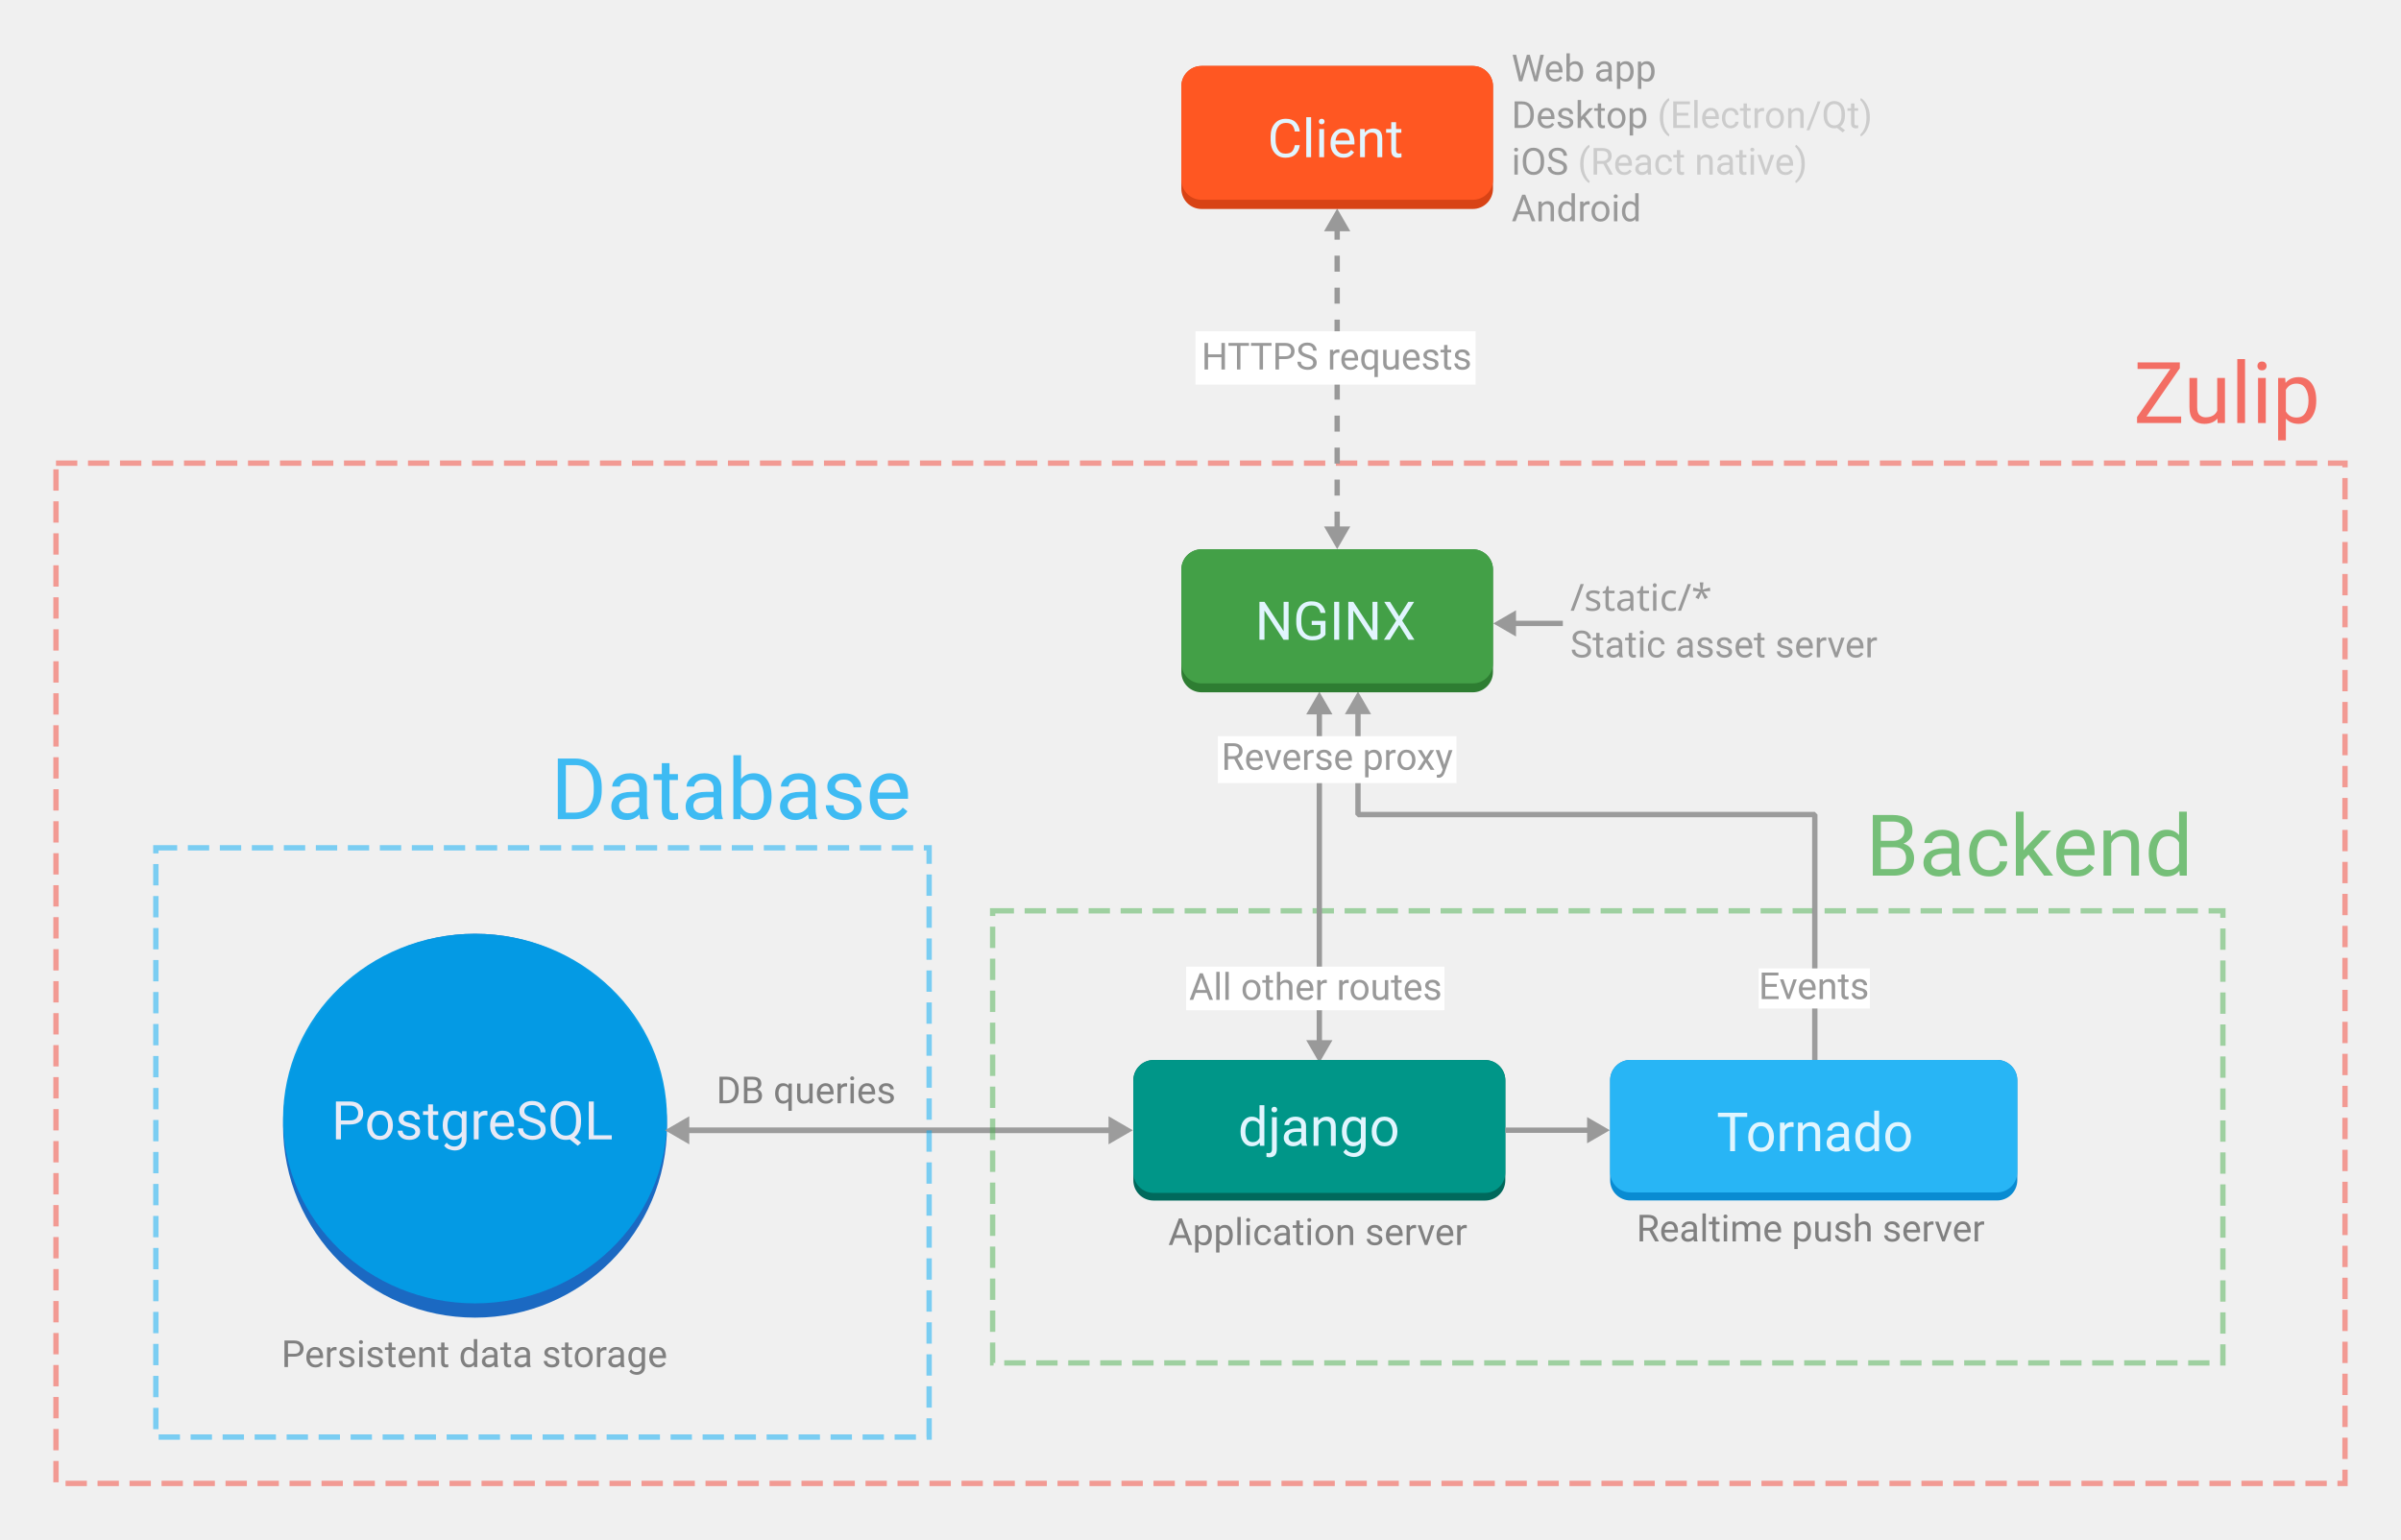
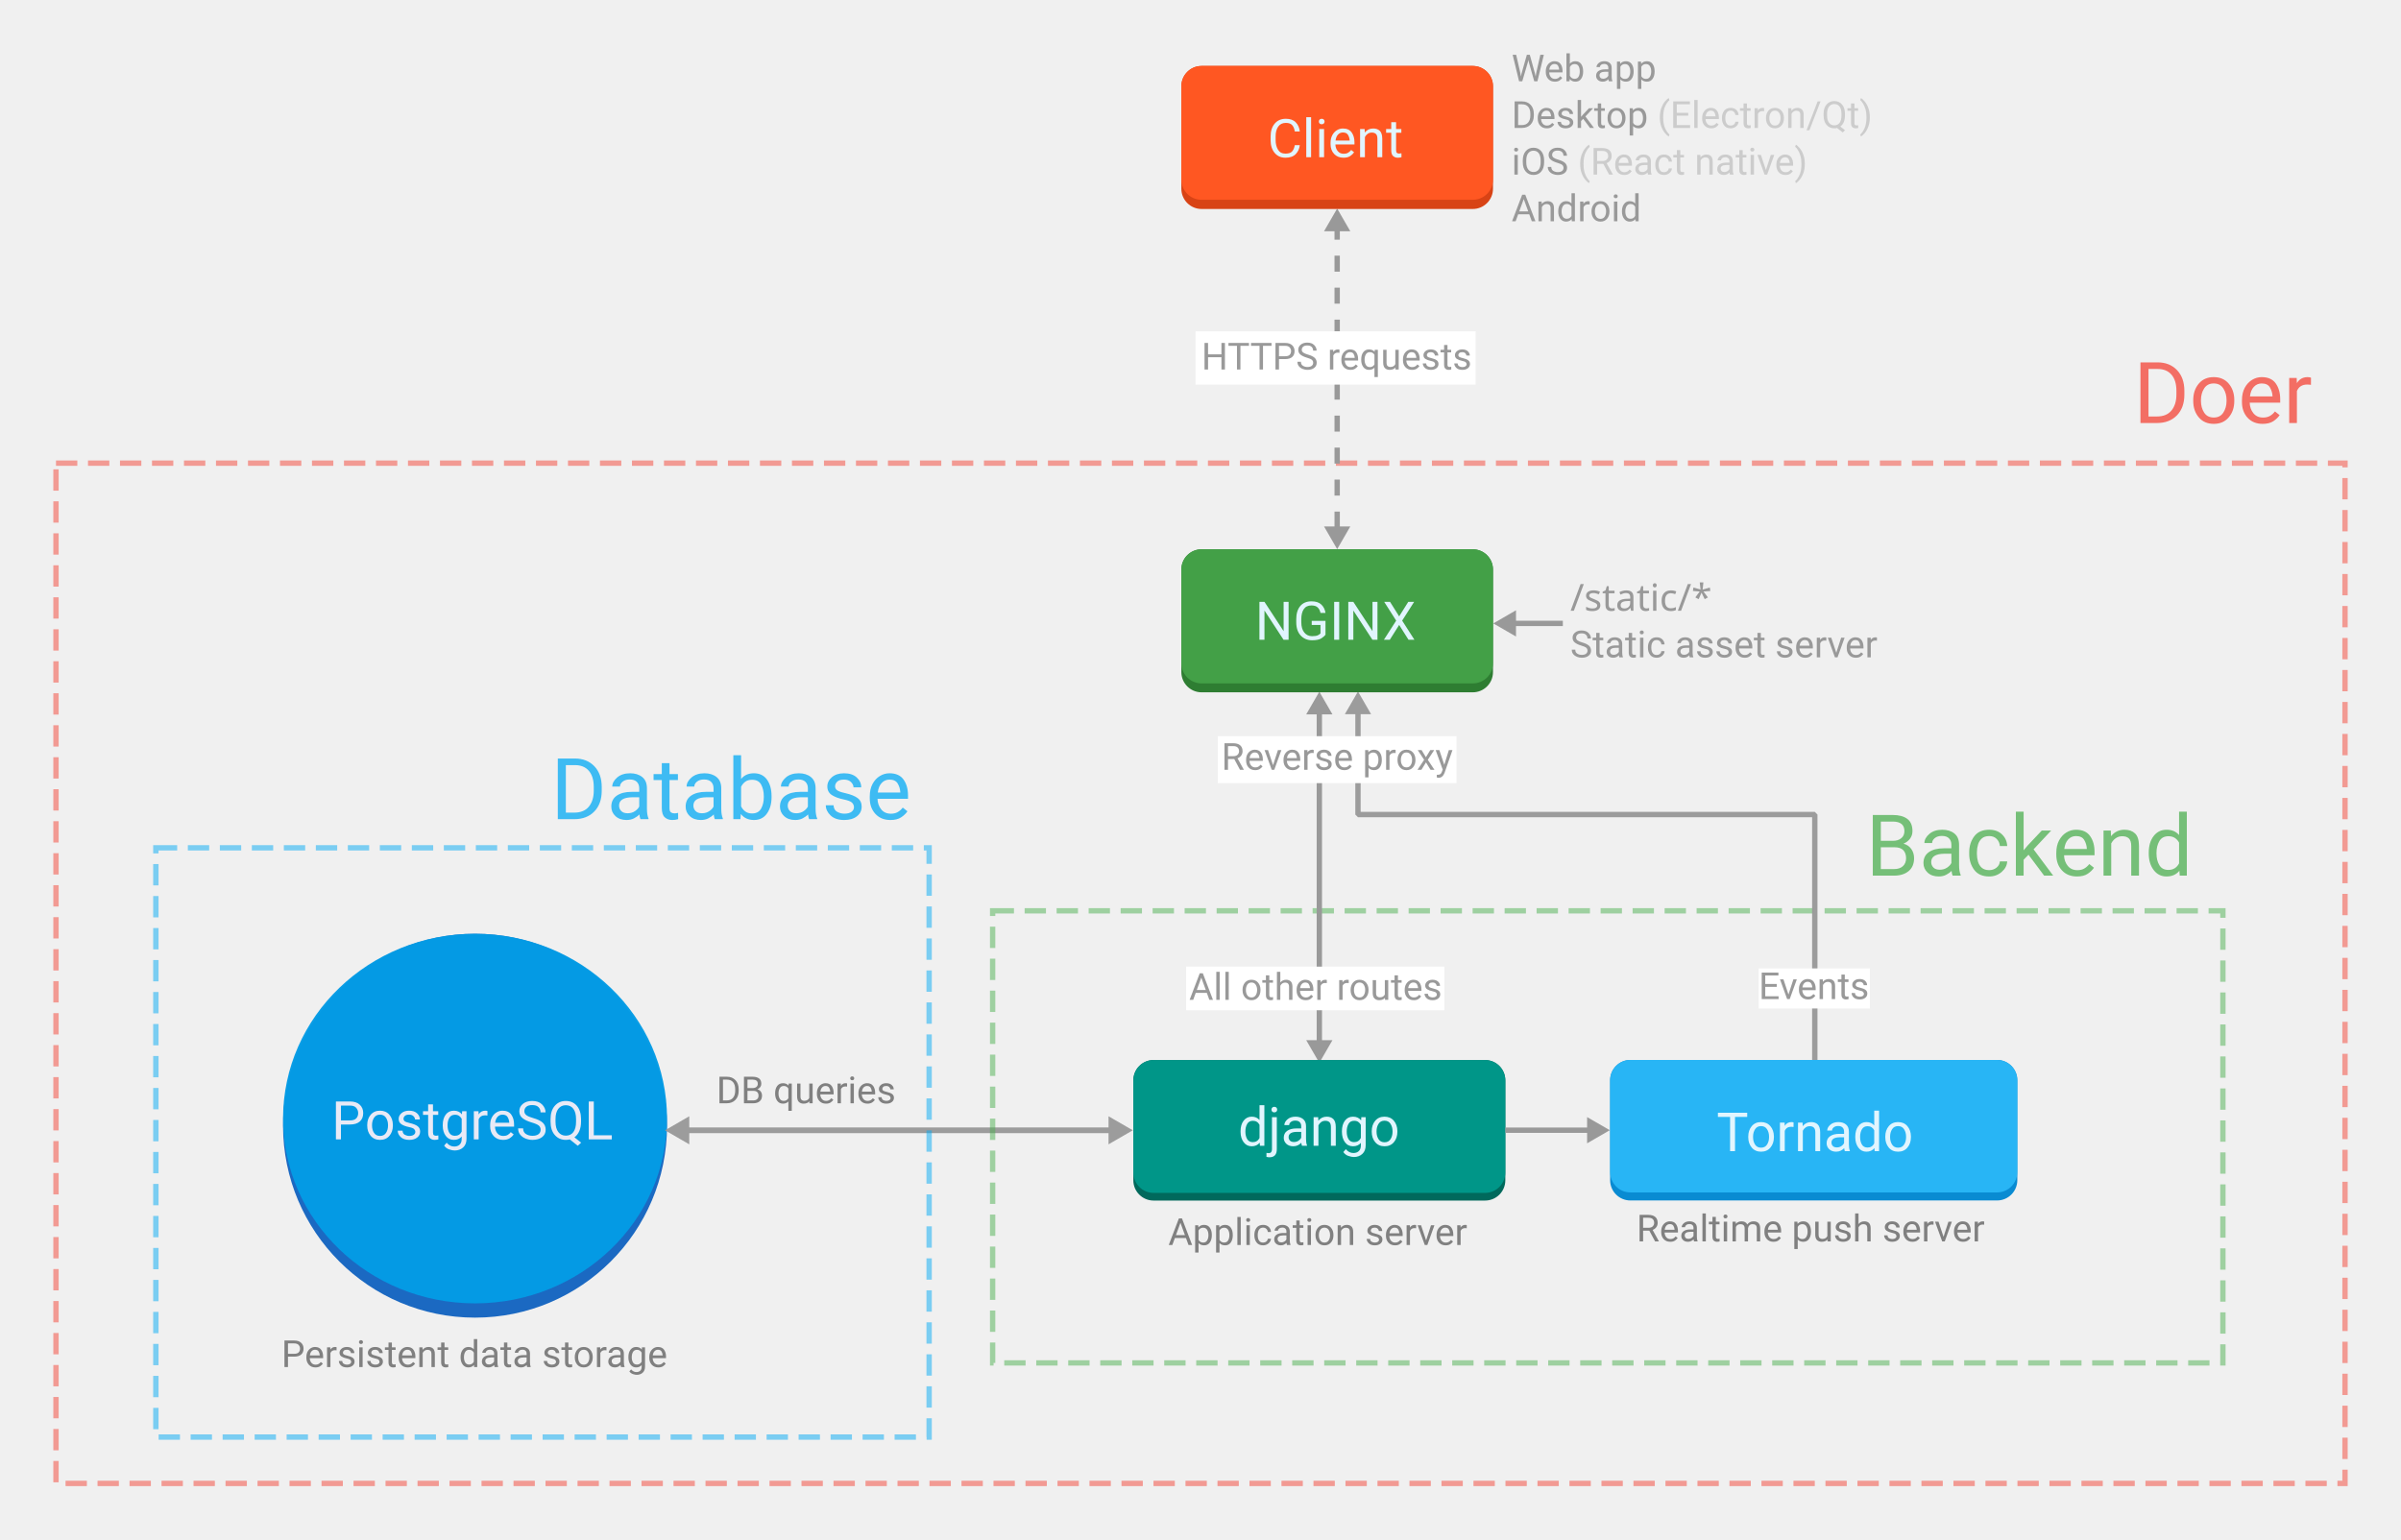
<svg xmlns="http://www.w3.org/2000/svg" width="2251.051" height="1443.706" id="svg4152" version="1.1" viewBox="0 0 2251.051 1443.706">
  <defs id="defs4154">
    <marker style="overflow:visible" id="marker6082" refX="0" refY="0" orient="auto">
      <path transform="scale(-0.4,-0.4)" style="fill:#000000;fill-opacity:1;fill-rule:evenodd;stroke:#000000;stroke-width:1pt;stroke-opacity:1" d="m 5.77,0 -8.65,5 0,-10 8.65,5 z" id="path6084" />
    </marker>
    <marker orient="auto" refY="0" refX="0" id="marker4933" style="overflow:visible">
      <path id="path4935" d="m 5.77,0 -8.65,5 0,-10 8.65,5 z" style="fill:#999999;fill-opacity:1;fill-rule:evenodd;stroke:#999999;stroke-width:1pt;stroke-opacity:1" transform="scale(0.4,0.4)" />
    </marker>
    <marker orient="auto" refY="0" refX="0" id="marker4815" style="overflow:visible">
      <path id="path4817" d="m 5.77,0 -8.65,5 0,-10 8.65,5 z" style="fill:#999999;fill-opacity:1;fill-rule:evenodd;stroke:#999999;stroke-width:1pt;stroke-opacity:1" transform="scale(-0.4,-0.4)" />
    </marker>
    <marker style="overflow:visible" id="marker17328" refX="0" refY="0" orient="auto">
      <path transform="scale(0.4,0.4)" style="fill:#999999;fill-opacity:1;fill-rule:evenodd;stroke:#999999;stroke-width:1pt;stroke-opacity:1" d="m 5.77,0 -8.65,5 0,-10 8.65,5 z" id="path17330" />
    </marker>
    <marker style="overflow:visible" id="marker17216" refX="0" refY="0" orient="auto">
      <path transform="scale(-0.4,-0.4)" style="fill:#999999;fill-opacity:1;fill-rule:evenodd;stroke:#999999;stroke-width:1pt;stroke-opacity:1" d="m 5.77,0 -8.65,5 0,-10 8.65,5 z" id="path17218" />
    </marker>
    <marker orient="auto" refY="0" refX="0" id="marker11972" style="overflow:visible">
      <path id="path11974" d="m 5.77,0 -8.65,5 0,-10 8.65,5 z" style="fill:#999999;fill-opacity:1;fill-rule:evenodd;stroke:#999999;stroke-width:1pt;stroke-opacity:1" transform="scale(0.4,0.4)" />
    </marker>
    <marker orient="auto" refY="0" refX="0" id="marker11866" style="overflow:visible">
      <path id="path11868" d="m 5.77,0 -8.65,5 0,-10 8.65,5 z" style="fill:#999999;fill-opacity:1;fill-rule:evenodd;stroke:#999999;stroke-width:1pt;stroke-opacity:1" transform="scale(-0.4,-0.4)" />
    </marker>
    <marker style="overflow:visible" id="marker6172" refX="0" refY="0" orient="auto">
      <path transform="scale(-0.4,-0.4)" style="fill:#999999;fill-opacity:1;fill-rule:evenodd;stroke:#999999;stroke-width:1pt;stroke-opacity:1" d="m 5.77,0 -8.65,5 0,-10 8.65,5 z" id="path6174" />
    </marker>
    <marker orient="auto" refY="0" refX="0" id="TriangleOutM" style="overflow:visible">
      <path id="path4364" d="m 5.77,0 -8.65,5 0,-10 8.65,5 z" style="fill:#999999;fill-opacity:1;fill-rule:evenodd;stroke:#999999;stroke-width:1pt;stroke-opacity:1" transform="scale(0.4,0.4)" />
    </marker>
    <marker orient="auto" refY="0" refX="0" id="marker5422" style="overflow:visible">
      <path id="path5424" d="m 5.77,0 -8.65,5 0,-10 8.65,5 z" style="fill:#999999;fill-opacity:1;fill-rule:evenodd;stroke:#999999;stroke-width:1pt;stroke-opacity:1" transform="scale(-0.4,-0.4)" />
    </marker>
    <marker orient="auto" refY="0" refX="0" id="TriangleOutL" style="overflow:visible">
      <path id="path4361" d="m 5.77,0 -8.65,5 0,-10 8.65,5 z" style="fill:#808080;fill-opacity:1;fill-rule:evenodd;stroke:#808080;stroke-width:1pt;stroke-opacity:1" transform="scale(0.8,0.8)" />
    </marker>
    <marker orient="auto" refY="0" refX="0" id="marker4642" style="overflow:visible">
      <path id="path4644" d="m 5.77,0 -8.65,5 0,-10 8.65,5 z" style="fill:#808080;fill-opacity:1;fill-rule:evenodd;stroke:#808080;stroke-width:1pt;stroke-opacity:1" transform="scale(-0.8,-0.8)" />
    </marker>
    <marker orient="auto" refY="0" refX="0" id="marker4590" style="overflow:visible">
      <path id="path4592" style="fill:#999999;fill-opacity:1;fill-rule:evenodd;stroke:#666666;stroke-width:0.625;stroke-linejoin:round;stroke-opacity:1" d="M 8.719,4.034 -2.207,0.016 8.719,-4.002 c -1.745,2.372 -1.735,5.617 -6e-7,8.035 z" transform="matrix(1.1,0,0,1.1,1.1,0)" />
    </marker>
    <marker orient="auto" refY="0" refX="0" id="marker4545" style="overflow:visible">
      <path id="path4237" style="fill:#999999;fill-opacity:1;fill-rule:evenodd;stroke:#666666;stroke-width:0.625;stroke-linejoin:round;stroke-opacity:1" d="M 8.719,4.034 -2.207,0.016 8.719,-4.002 c -1.745,2.372 -1.735,5.617 -6e-7,8.035 z" transform="matrix(1.1,0,0,1.1,1.1,0)" />
    </marker>
    <marker orient="auto" refY="0" refX="0" id="TriangleInM" style="overflow:visible">
      <path id="path4355" d="m 5.77,0 -8.65,5 0,-10 8.65,5 z" style="fill:#999999;fill-opacity:1;fill-rule:evenodd;stroke:#666666;stroke-width:1pt;stroke-opacity:1" transform="scale(-0.4,-0.4)" />
    </marker>
    <marker orient="auto" refY="0" refX="0" id="TriangleInL" style="overflow:visible">
      <path id="path4352" d="m 5.77,0 -8.65,5 0,-10 8.65,5 z" style="fill:#999999;fill-opacity:1;fill-rule:evenodd;stroke:#666666;stroke-width:1pt;stroke-opacity:1" transform="scale(-0.8,-0.8)" />
    </marker>
    <marker orient="auto" refY="0" refX="0" id="Arrow2Lstart" style="overflow:visible">
      <path id="path4743" style="fill:#999999;fill-opacity:1;fill-rule:evenodd;stroke:#666666;stroke-width:0.625;stroke-linejoin:round;stroke-opacity:1" d="M 8.719,4.034 -2.207,0.016 8.719,-4.002 c -1.745,2.372 -1.735,5.617 -6e-7,8.035 z" transform="matrix(1.1,0,0,1.1,1.1,0)" />
    </marker>
    <marker markerWidth="266.298" markerHeight="236.784" refX="129.591" refY="153.747" orient="auto" id="marker4704">
      <path d="M 266.298,224.458 -6.5290075e-6,236.784 122.474,-3.3464297e-6 Z" id="path4702" style="opacity:1;fill:#666666;fill-opacity:1;stroke:none;stroke-width:5;stroke-linejoin:miter;stroke-miterlimit:4;stroke-dasharray:none;stroke-dashoffset:0;stroke-opacity:1" />
    </marker>
  </defs>
  <g id="layer1" transform="translate(-454.9852,1729.061)" style="display:inline" />
  <g id="layer3" transform="translate(-454.9852,-1190.939)">
    <path d="" cx="1424.322" cy="2675.609" rx="180" ry="174.089" id="path11830" style="opacity:0.97;fill:#1976d2;fill-opacity:1;stroke:none;stroke-width:0;stroke-linecap:butt;stroke-linejoin:miter;stroke-miterlimit:4;stroke-dasharray:none;stroke-dashoffset:0;stroke-opacity:1" />
    <g id="g4416">
      <circle id="circle4409" style="opacity:0.97;fill:#1565c0;fill-opacity:1;stroke:none;stroke-width:0;stroke-linecap:butt;stroke-linejoin:miter;stroke-miterlimit:4;stroke-dasharray:none;stroke-dashoffset:0;stroke-opacity:1" cy="2246.667" cx="900.348" r="180" />
      <g id="g4411">
        <ellipse id="circle4402" style="opacity:0.97;fill:#039be5;fill-opacity:1;stroke:none;stroke-width:0;stroke-linecap:butt;stroke-linejoin:miter;stroke-miterlimit:4;stroke-dasharray:none;stroke-dashoffset:0;stroke-opacity:1" cy="2239.979" cx="900.348" rx="180" ry="173.313" />
        <text xml:space="preserve" style="font-style:normal;font-weight:normal;font-size:40px;line-height:125%;font-family:sans-serif;letter-spacing:0px;word-spacing:0px;fill:#000000;fill-opacity:1;stroke:none;stroke-width:1px;stroke-linecap:butt;stroke-linejoin:miter;stroke-opacity:1" x="765.802" y="2259.484" id="text11841">
          <tspan id="tspan11843" x="765.802" y="2259.484" style="font-style:normal;font-variant:normal;font-weight:400;font-stretch:normal;font-size:50px;font-family:Roboto;-inkscape-font-specification:'Roboto Medium';fill:#e8eaf6">PostgreSQL</tspan>
        </text>
      </g>
    </g>
    <path style="opacity:0.97;fill:#999999;fill-rule:evenodd;stroke:#999999;stroke-width:5.341;stroke-linecap:butt;stroke-linejoin:miter;stroke-miterlimit:4;stroke-dasharray:none;stroke-opacity:1;marker-start:url(#marker11866);marker-end:url(#marker11972)" d="m 1093.628,2250.975 408.236,0" id="path11858" />
    <text id="text13376" y="1959.197" x="971.357" style="font-style:normal;font-weight:normal;font-size:40px;line-height:125%;font-family:sans-serif;letter-spacing:0px;word-spacing:0px;opacity:0.75;fill:#00bfa5;fill-opacity:1;stroke:none;stroke-width:1px;stroke-linecap:butt;stroke-linejoin:miter;stroke-opacity:1" xml:space="preserve">
      <tspan style="font-style:normal;font-variant:normal;font-weight:normal;font-stretch:normal;font-size:80px;font-family:Roboto;-inkscape-font-specification:Roboto;fill:#03a9f4" y="1959.197" x="971.357" id="tspan13378">Database</tspan>
    </text>
    <rect rx="0" ry="28.876" y="-933.952" x="601.108" height="552.629" width="724.99" id="rect13374" style="opacity:0.5;fill:none;fill-rule:evenodd;stroke:#03a9f4;stroke-width:5;stroke-linecap:butt;stroke-linejoin:miter;stroke-miterlimit:4;stroke-dasharray:20, 10;stroke-dashoffset:0;stroke-opacity:1" transform="translate(0,2920)" />
    <text xml:space="preserve" style="font-style:normal;font-weight:normal;font-size:40px;line-height:125%;font-family:sans-serif;letter-spacing:0px;word-spacing:0px;opacity:1;fill:#808080;fill-opacity:1;stroke:none;stroke-width:1px;stroke-linecap:butt;stroke-linejoin:miter;stroke-opacity:1" x="1126.621" y="2225.638" id="text14262">
      <tspan id="tspan14264" x="1126.621" y="2225.638" style="font-style:normal;font-variant:normal;font-weight:normal;font-stretch:normal;font-size:35px;font-family:Roboto;-inkscape-font-specification:Roboto;fill:#808080">DB queries</tspan>
    </text>
    <text id="text14858" y="2473.017" x="718.785" style="font-style:normal;font-weight:normal;font-size:40px;line-height:125%;font-family:sans-serif;letter-spacing:0px;word-spacing:0px;opacity:1;fill:#808080;fill-opacity:1;stroke:none;stroke-width:1px;stroke-linecap:butt;stroke-linejoin:miter;stroke-opacity:1" xml:space="preserve">
      <tspan style="font-style:normal;font-variant:normal;font-weight:normal;font-stretch:normal;font-size:35px;font-family:Roboto;-inkscape-font-specification:Roboto;fill:#808080" y="2473.017" x="718.785" id="tspan14860">Persistent data storage</tspan>
    </text>
    <rect style="opacity:0.5;fill:none;fill-rule:evenodd;stroke:#f44336;stroke-width:5;stroke-linecap:butt;stroke-linejoin:miter;stroke-miterlimit:4;stroke-dasharray:20, 10;stroke-dashoffset:0;stroke-opacity:1" id="rect18855" width="2146.051" height="956.84" x="507.485" y="1625.305" ry="28.876" rx="0" />
  </g>
  <g id="layer2" style="opacity:1" transform="translate(-454.9852,1729.061)">
    <text xml:space="preserve" style="font-style:normal;font-weight:normal;font-size:40px;line-height:125%;font-family:sans-serif;letter-spacing:0px;word-spacing:0px;opacity:0.75;fill:#00bfa5;fill-opacity:1;stroke:none;stroke-width:1px;stroke-linecap:butt;stroke-linejoin:miter;stroke-opacity:1" x="2204.216" y="-907.858" id="text4163">
      <tspan id="tspan4165" x="2204.216" y="-907.858" style="font-style:normal;font-variant:normal;font-weight:normal;font-stretch:normal;font-size:80px;font-family:Roboto;-inkscape-font-specification:Roboto;opacity:0.5;fill:#4caf50">Backend</tspan>
    </text>
    <rect style="opacity:0.5;fill:none;fill-rule:evenodd;stroke:#4caf50;stroke-width:5;stroke-linecap:butt;stroke-linejoin:miter;stroke-miterlimit:4;stroke-dasharray:20, 10;stroke-dashoffset:0;stroke-opacity:1" id="rect3349" width="1153.432" height="424.007" x="1385.633" y="-874.867" ry="28.876" rx="0" />
    <path style="opacity:1;fill:#999999;fill-rule:evenodd;stroke:#999999;stroke-width:5;stroke-linecap:butt;stroke-linejoin:miter;stroke-miterlimit:4;stroke-dasharray:none;stroke-opacity:1;marker-start:url(#marker5422);marker-end:url(#TriangleOutM)" d="m 1691.922,-1066.163 0,319.685" id="path4199" />
    <path style="opacity:0.97;fill:none;fill-rule:evenodd;stroke:#999999;stroke-width:5;stroke-linecap:butt;stroke-linejoin:miter;stroke-miterlimit:0;stroke-dasharray:none;stroke-opacity:1;marker-start:url(#marker6172)" d="m 1728.155,-1066.343 0,101.197 428.288,0 0,230.292" id="path4201" />
    <text xml:space="preserve" style="font-style:normal;font-weight:normal;font-size:40px;line-height:125%;font-family:sans-serif;letter-spacing:0px;word-spacing:0px;fill:#000000;fill-opacity:1;stroke:none;stroke-width:1px;stroke-linecap:butt;stroke-linejoin:miter;stroke-opacity:1" x="2043.539" y="-1279.38" id="text11796">
      <tspan id="tspan11798" x="2043.539" y="-1279.38" />
    </text>
    <text xml:space="preserve" style="font-style:normal;font-weight:normal;font-size:40px;line-height:125%;font-family:sans-serif;letter-spacing:0px;word-spacing:0px;fill:#000000;fill-opacity:1;stroke:none;stroke-width:1px;stroke-linecap:butt;stroke-linejoin:miter;stroke-opacity:1" x="1563.333" y="-240" id="text13380">
      <tspan id="tspan13382" x="1563.333" y="-240" />
    </text>
    <text xml:space="preserve" style="font-style:normal;font-weight:normal;font-size:40px;line-height:125%;font-family:sans-serif;letter-spacing:0px;word-spacing:0px;fill:#999999;fill-opacity:1;stroke:none;stroke-width:1px;stroke-linecap:butt;stroke-linejoin:miter;stroke-opacity:1" x="1927.191" y="-1156.293" id="text13664">
      <tspan x="1927.191" y="-1156.293" style="font-style:normal;font-variant:normal;font-weight:normal;font-stretch:normal;font-size:35px;font-family:'Roboto Mono for Powerline';-inkscape-font-specification:'Roboto Mono for Powerline';text-align:start;text-anchor:start;fill:#999999" id="tspan13668">/static/*</tspan>
      <tspan x="1927.191" y="-1112.543" style="font-style:normal;font-variant:normal;font-weight:normal;font-stretch:normal;font-size:35px;font-family:Roboto;-inkscape-font-specification:Roboto;text-align:start;text-anchor:start;fill:#999999" id="tspan4805">Static asset server</tspan>
    </text>
    <text xml:space="preserve" style="font-style:normal;font-weight:normal;font-size:40px;line-height:125%;font-family:sans-serif;letter-spacing:0px;word-spacing:0px;fill:#808080;fill-opacity:1;stroke:none;stroke-width:1px;stroke-linecap:butt;stroke-linejoin:miter;stroke-opacity:1" x="1989.285" y="-564.814" id="text13660">
      <tspan id="tspan13662" x="1989.285" y="-564.814" style="font-style:normal;font-variant:normal;font-weight:normal;font-stretch:normal;font-size:35px;font-family:Roboto;-inkscape-font-specification:Roboto;fill:#808080">Realtime push server</tspan>
    </text>
    <flowRoot xml:space="preserve" id="flowRoot13698" style="font-style:normal;font-weight:normal;font-size:40px;line-height:125%;font-family:sans-serif;letter-spacing:0px;word-spacing:0px;fill:#000000;fill-opacity:1;stroke:none;stroke-width:1px;stroke-linecap:butt;stroke-linejoin:miter;stroke-opacity:1">
      <flowRegion id="flowRegion13700">
        <rect id="rect13702" width="269.879" height="60.104" x="1919.795" y="1750.222" />
      </flowRegion>
      <flowPara id="flowPara13704" />
    </flowRoot>
    <text id="text14258" y="-561.481" x="1550.264" style="font-style:normal;font-weight:normal;font-size:40px;line-height:125%;font-family:sans-serif;letter-spacing:0px;word-spacing:0px;fill:#808080;fill-opacity:1;stroke:none;stroke-width:1px;stroke-linecap:butt;stroke-linejoin:miter;stroke-opacity:1" xml:space="preserve">
      <tspan style="font-style:normal;font-variant:normal;font-weight:normal;font-stretch:normal;font-size:35px;font-family:Roboto;-inkscape-font-specification:Roboto;fill:#808080" y="-561.481" x="1550.264" id="tspan14260">Application server</tspan>
    </text>
    <path style="fill:#999999;fill-rule:evenodd;stroke:#999999;stroke-width:5;stroke-linecap:butt;stroke-linejoin:miter;stroke-miterlimit:4;stroke-dasharray:15, 15;stroke-dashoffset:0;stroke-opacity:1;marker-start:url(#marker17216);marker-end:url(#marker17328)" d="m 1708.648,-1519.286 0,291.051" id="path17208" />
    <text xml:space="preserve" style="font-style:normal;font-weight:normal;font-size:40px;line-height:125%;font-family:sans-serif;letter-spacing:0px;word-spacing:0px;fill:#808080;fill-opacity:1;stroke:none;stroke-width:1px;stroke-linecap:butt;stroke-linejoin:miter;stroke-opacity:1" x="1872.122" y="-1652.811" id="text18835">
      <tspan x="1872.122" y="-1652.811" style="font-style:normal;font-variant:normal;font-weight:normal;font-stretch:normal;font-size:35px;font-family:Roboto;-inkscape-font-specification:Roboto;text-align:start;text-anchor:start;fill:#999999" id="tspan18837">Web app</tspan>
      <tspan x="1872.122" y="-1609.061" style="font-style:normal;font-variant:normal;font-weight:normal;font-stretch:normal;font-size:35px;font-family:Roboto;-inkscape-font-specification:Roboto;text-align:start;text-anchor:start;fill:#999999" id="tspan6674">Desktop <tspan style="fill:#cccccc" id="tspan6680">(Electron/Qt)</tspan>
      </tspan>
      <tspan x="1872.122" y="-1565.311" style="font-style:normal;font-variant:normal;font-weight:normal;font-stretch:normal;font-size:35px;font-family:Roboto;-inkscape-font-specification:Roboto;text-align:start;text-anchor:start;fill:#999999" id="tspan6676">iOS <tspan style="fill:#cccccc" id="tspan6682">(React native)</tspan>
      </tspan>
      <tspan x="1872.122" y="-1521.561" style="font-style:normal;font-variant:normal;font-weight:normal;font-stretch:normal;font-size:35px;font-family:Roboto;-inkscape-font-specification:Roboto;text-align:start;text-anchor:start;fill:#999999" id="tspan6678">Android</tspan>
    </text>
    <text id="text18857" y="-1332.333" x="2455.16" style="font-style:normal;font-weight:normal;font-size:40px;line-height:125%;font-family:sans-serif;letter-spacing:0px;word-spacing:0px;opacity:0.75;fill:#00bfa5;fill-opacity:1;stroke:none;stroke-width:1px;stroke-linecap:butt;stroke-linejoin:miter;stroke-opacity:1" xml:space="preserve">
-       <tspan style="font-style:normal;font-variant:normal;font-weight:normal;font-stretch:normal;font-size:80px;font-family:Roboto;-inkscape-font-specification:Roboto;opacity:0.559;fill:#f44336" y="-1332.333" x="2455.16" id="tspan18859">Zulip</tspan>
+       <tspan style="font-style:normal;font-variant:normal;font-weight:normal;font-stretch:normal;font-size:80px;font-family:Roboto;-inkscape-font-specification:Roboto;opacity:0.559;fill:#f44336" y="-1332.333" x="2455.16" id="tspan18859">Doer</tspan>
    </text>
    <g id="g4368">
      <g style="fill:#2e7d32" id="g4167" transform="translate(1218.387,-1664.642)">
        <g style="fill:#2e7d32" transform="translate(-32.99832,-2.357023)" id="g4175">
          <g style="fill:#2e7d32" transform="translate(23.57023,-68.35366)" id="g4180">
            <rect ry="18.969" y="521.431" x="353.599" height="134.141" width="292.18" id="rect4169" style="opacity:1;fill:#2e7d32;fill-opacity:1;stroke:#00bfa5;stroke-width:0;stroke-linecap:butt;stroke-linejoin:miter;stroke-miterlimit:4;stroke-dasharray:none;stroke-dashoffset:0;stroke-opacity:1" />
            <text id="text4171" y="606.275" x="422.675" style="font-style:normal;font-weight:normal;font-size:40px;line-height:125%;font-family:sans-serif;letter-spacing:0px;word-spacing:0px;fill:#2e7d32;fill-opacity:1;stroke:none;stroke-width:1px;stroke-linecap:butt;stroke-linejoin:miter;stroke-opacity:1" xml:space="preserve">
              <tspan style="font-style:normal;font-variant:normal;font-weight:400;font-stretch:normal;font-size:50px;font-family:Roboto;-inkscape-font-specification:'Roboto Medium';fill:#2e7d32" y="606.275" x="422.675" id="tspan4173">NGINX</tspan>
            </text>
          </g>
        </g>
      </g>
      <g transform="translate(1218.387,-1664.642)" id="g19395">
        <g id="g19397" transform="translate(-32.99832,-2.357023)">
          <g id="g19399" transform="translate(23.57023,-68.35366)">
            <rect style="opacity:1;fill:#43a047;fill-opacity:1;stroke:#00bfa5;stroke-width:0;stroke-linecap:butt;stroke-linejoin:miter;stroke-miterlimit:4;stroke-dasharray:none;stroke-dashoffset:0;stroke-opacity:1" id="rect19401" width="292.18" height="125.782" x="353.599" y="521.431" ry="18.969" />
            <text xml:space="preserve" style="font-style:normal;font-weight:normal;font-size:40px;line-height:125%;font-family:sans-serif;letter-spacing:0px;word-spacing:0px;fill:#000000;fill-opacity:1;stroke:none;stroke-width:1px;stroke-linecap:butt;stroke-linejoin:miter;stroke-opacity:1" x="422.675" y="606.275" id="text19403">
              <tspan id="tspan19405" x="422.675" y="606.275" style="font-style:normal;font-variant:normal;font-weight:400;font-stretch:normal;font-size:50px;font-family:Roboto;-inkscape-font-specification:'Roboto Medium';fill:#e1f5fe">NGINX</tspan>
            </text>
          </g>
        </g>
      </g>
    </g>
    <g id="g4382" transform="translate(0,0.0908234)">
      <g style="fill:#00695c" transform="translate(1185.162,-1258.796)" id="g12160">
        <rect style="opacity:1;fill:#00695c;fill-opacity:1;stroke:#00bfa5;stroke-width:0;stroke-linecap:butt;stroke-linejoin:miter;stroke-miterlimit:4;stroke-dasharray:none;stroke-dashoffset:0;stroke-opacity:1" id="rect12144" width="348.749" height="131.784" x="332.385" y="523.788" ry="18.969" />
        <text xml:space="preserve" style="font-style:normal;font-weight:normal;font-size:40px;line-height:125%;font-family:sans-serif;letter-spacing:0px;word-spacing:0px;fill:#00695c;fill-opacity:1;stroke:none;stroke-width:1px;stroke-linecap:butt;stroke-linejoin:miter;stroke-opacity:1" x="430.588" y="603.096" id="text12146">
          <tspan id="tspan12148" x="430.588" y="603.096" style="font-style:normal;font-variant:normal;font-weight:400;font-stretch:normal;font-size:50px;font-family:Roboto;-inkscape-font-specification:'Roboto Medium';fill:#00695c">django</tspan>
        </text>
      </g>
      <g id="g19407" transform="matrix(1,0,0,1.013601,1185.162,-1265.92)">
        <rect ry="18.969" y="523.788" x="332.385" height="122.918" width="348.749" id="rect19409" style="opacity:1;fill:#009688;fill-opacity:1;stroke:#00bfa5;stroke-width:0;stroke-linecap:butt;stroke-linejoin:miter;stroke-miterlimit:4;stroke-dasharray:none;stroke-dashoffset:0;stroke-opacity:1" />
        <text id="text19411" y="603.096" x="430.588" style="font-style:normal;font-weight:normal;font-size:40px;line-height:125%;font-family:sans-serif;letter-spacing:0px;word-spacing:0px;fill:#000000;fill-opacity:1;stroke:none;stroke-width:1px;stroke-linecap:butt;stroke-linejoin:miter;stroke-opacity:1" xml:space="preserve">
          <tspan style="font-style:normal;font-variant:normal;font-weight:400;font-stretch:normal;font-size:50px;font-family:Roboto;-inkscape-font-specification:'Roboto Medium';fill:#e1f5fe" y="603.096" x="430.588" id="tspan19413">django</tspan>
        </text>
      </g>
    </g>
    <g id="g4392">
      <g style="fill:#0288d1" id="g12165" transform="translate(1648.672,-1258.796)">
        <rect ry="18.969" y="523.788" x="315.886" height="131.784" width="381.747" id="rect12167" style="opacity:0.97;fill:#0288d1;fill-opacity:1;stroke:#00bfa5;stroke-width:0;stroke-linecap:butt;stroke-linejoin:miter;stroke-miterlimit:4;stroke-dasharray:none;stroke-dashoffset:0;stroke-opacity:1" />
        <text id="text12169" y="608.186" x="415.72" style="font-style:normal;font-weight:normal;font-size:40px;line-height:125%;font-family:sans-serif;letter-spacing:0px;word-spacing:0px;fill:#0288d1;fill-opacity:1;stroke:none;stroke-width:1px;stroke-linecap:butt;stroke-linejoin:miter;stroke-opacity:1" xml:space="preserve">
          <tspan style="font-style:normal;font-variant:normal;font-weight:400;font-stretch:normal;font-size:50px;font-family:Roboto;-inkscape-font-specification:'Roboto Medium';fill:#0288d1" y="608.186" x="415.72" id="tspan12171">Tornado</tspan>
        </text>
      </g>
      <g transform="matrix(1,0,0,1.013601,1648.672,-1265.92)" id="g19415">
        <rect style="opacity:0.97;fill:#29b6f6;fill-opacity:1;stroke:#00bfa5;stroke-width:0;stroke-linecap:butt;stroke-linejoin:miter;stroke-miterlimit:4;stroke-dasharray:none;stroke-dashoffset:0;stroke-opacity:1" id="rect19417" width="381.747" height="122.589" x="315.886" y="523.788" ry="18.969" />
        <text xml:space="preserve" style="font-style:normal;font-weight:normal;font-size:40px;line-height:125%;font-family:sans-serif;letter-spacing:0px;word-spacing:0px;fill:#000000;fill-opacity:1;stroke:none;stroke-width:1px;stroke-linecap:butt;stroke-linejoin:miter;stroke-opacity:1" x="415.72" y="608.186" id="text19419">
          <tspan id="tspan19421" x="415.72" y="608.186" style="font-style:normal;font-variant:normal;font-weight:400;font-stretch:normal;font-size:50px;font-family:Roboto;-inkscape-font-specification:'Roboto Medium';fill:#e1f5fe">Tornado</tspan>
        </text>
      </g>
    </g>
    <g id="g4669" transform="translate(-0.4179599,-2.6501464e-6)">
      <rect ry="0" y="-820.848" x="2104.255" height="37.583" width="104.279" id="rect4667" style="opacity:1;fill:#ffffff;fill-rule:evenodd;stroke:#000000;stroke-width:0;stroke-linecap:butt;stroke-linejoin:miter;stroke-miterlimit:4;stroke-dasharray:none;stroke-opacity:1" />
      <text id="text4423" y="-792.064" x="2104.222" style="font-style:normal;font-weight:normal;font-size:40px;line-height:125%;font-family:sans-serif;letter-spacing:0px;word-spacing:0px;fill:#999999;fill-opacity:1;stroke:none;stroke-width:1px;stroke-linecap:butt;stroke-linejoin:miter;stroke-opacity:1" xml:space="preserve">
        <tspan style="font-style:normal;font-variant:normal;font-weight:normal;font-stretch:normal;font-size:35px;font-family:Roboto;-inkscape-font-specification:Roboto;fill:#999999" y="-792.064" x="2104.222" id="tspan4425">Events</tspan>
      </text>
    </g>
    <g id="g4689" transform="translate(-2.484358,0)">
      <rect y="-1038.638" x="1599.27" height="44.036" width="223.725" id="rect4687" style="opacity:1;fill:#ffffff;fill-rule:evenodd;stroke:#000000;stroke-width:0;stroke-linecap:butt;stroke-linejoin:miter;stroke-miterlimit:4;stroke-dasharray:none;stroke-opacity:1" />
      <text xml:space="preserve" style="font-style:normal;font-weight:normal;font-size:40px;line-height:125%;font-family:sans-serif;letter-spacing:0px;word-spacing:0px;fill:#999999;fill-opacity:1;stroke:none;stroke-width:1px;stroke-linecap:butt;stroke-linejoin:miter;stroke-opacity:1" x="1602.588" y="-1007.136" id="text4683">
        <tspan x="1602.588" y="-1007.136" style="font-style:normal;font-variant:normal;font-weight:normal;font-stretch:normal;font-size:35px;font-family:Roboto;-inkscape-font-specification:Roboto;text-align:start;text-anchor:start;fill:#999999" id="tspan4685">Reverse proxy</tspan>
      </text>
    </g>
    <path style="fill:#999999;fill-rule:evenodd;stroke:#999999;stroke-width:5;stroke-linecap:butt;stroke-linejoin:miter;stroke-miterlimit:4;stroke-dasharray:none;stroke-opacity:1;marker-start:url(#marker4815)" d="m 1869.227,-1144.406 50.998,0" id="path4807" />
    <g transform="translate(0,-2920)" id="g4676">
      <rect y="2097.495" x="1567.034" height="40.897" width="242.172" id="rect4674" style="opacity:1;fill:#ffffff;fill-rule:evenodd;stroke:#000000;stroke-width:0;stroke-linecap:butt;stroke-linejoin:miter;stroke-miterlimit:4;stroke-dasharray:none;stroke-opacity:1" />
      <text id="text11850" y="2128.62" x="1569.817" style="font-style:normal;font-weight:normal;font-size:40px;line-height:125%;font-family:sans-serif;letter-spacing:0px;word-spacing:0px;fill:#999999;fill-opacity:1;stroke:none;stroke-width:1px;stroke-linecap:butt;stroke-linejoin:miter;stroke-opacity:1" xml:space="preserve">
        <tspan style="font-style:normal;font-variant:normal;font-weight:normal;font-stretch:normal;font-size:35px;font-family:Roboto;-inkscape-font-specification:Roboto;fill:#999999" y="2128.62" x="1569.817" id="tspan11852">All other routes</tspan>
      </text>
    </g>
    <path style="fill:#999999;fill-rule:evenodd;stroke:#999999;stroke-width:5;stroke-linecap:butt;stroke-linejoin:miter;stroke-miterlimit:4;stroke-dasharray:none;stroke-opacity:1;marker-end:url(#marker4933)" d="m 1866.395,-669.116 83.665,0" id="path6074" />
  </g>
  <g id="layer4" transform="translate(-454.9852,-1190.939)">
    <g style="opacity:1;fill:#d84315" id="g16939" transform="translate(1487.532,792.7701)">
      <g transform="translate(-32.99832,-2.357023)" id="g16941" style="fill:#d84315">
        <g transform="translate(23.57023,-68.35366)" id="g16943" style="fill:#d84315">
          <g id="g16957" transform="translate(-257.4629,10.03102)" style="fill:#d84315">
            <text xml:space="preserve" style="font-style:normal;font-weight:normal;font-size:40px;line-height:125%;font-family:sans-serif;letter-spacing:0px;word-spacing:0px;fill:#d84315;fill-opacity:1;stroke:none;stroke-width:1px;stroke-linecap:butt;stroke-linejoin:miter;stroke-opacity:1" x="422.675" y="606.275" id="text16947">
              <tspan id="tspan16949" x="422.675" y="606.275" style="font-style:normal;font-variant:normal;font-weight:400;font-stretch:normal;font-size:50px;font-family:Roboto;-inkscape-font-specification:'Roboto Medium';fill:#d84315">Client</tspan>
            </text>
          </g>
        </g>
      </g>
    </g>
    <g id="g4361">
      <rect ry="18.969" y="520.699" x="341.917" height="134.141" width="292.18" id="rect16945" style="opacity:1;fill:#d84315;fill-opacity:1;stroke:#00bfa5;stroke-width:0;stroke-linecap:butt;stroke-linejoin:miter;stroke-miterlimit:4;stroke-dasharray:none;stroke-dashoffset:0;stroke-opacity:1" transform="translate(1220.641,732.0904)" />
      <g transform="translate(1220.641,732.0904)" id="g19387">
        <rect ry="18.969" y="520.699" x="341.917" height="125.52" width="292.18" id="rect19389" style="opacity:1;fill:#ff5722;fill-opacity:1;stroke:#00bfa5;stroke-width:0;stroke-linecap:butt;stroke-linejoin:miter;stroke-miterlimit:4;stroke-dasharray:none;stroke-dashoffset:0;stroke-opacity:1" />
        <text id="text19391" y="606.275" x="422.675" style="font-style:normal;font-weight:normal;font-size:40px;line-height:125%;font-family:sans-serif;letter-spacing:0px;word-spacing:0px;fill:#000000;fill-opacity:1;stroke:none;stroke-width:1px;stroke-linecap:butt;stroke-linejoin:miter;stroke-opacity:1" xml:space="preserve">
          <tspan style="font-style:normal;font-variant:normal;font-weight:400;font-stretch:normal;font-size:50px;font-family:Roboto;-inkscape-font-specification:'Roboto Medium';fill:#e1f5fe" y="606.275" x="422.675" id="tspan19393">Client</tspan>
        </text>
      </g>
    </g>
    <g id="g4800" transform="translate(0,4.137584)">
      <g id="g6069">
        <rect style="opacity:1;fill:#ffffff;fill-rule:evenodd;stroke:#000000;stroke-width:0;stroke-linecap:butt;stroke-linejoin:miter;stroke-miterlimit:4;stroke-dasharray:none;stroke-opacity:1" id="rect4694" width="262.622" height="50.023" x="1575.85" y="1497.486" />
        <text transform="translate(0,2920)" id="text18587" y="-1386.675" x="1581.397" style="font-style:normal;font-weight:normal;font-size:40px;line-height:125%;font-family:sans-serif;letter-spacing:0px;word-spacing:0px;opacity:1;fill:#808080;fill-opacity:1;stroke:none;stroke-width:1px;stroke-linecap:butt;stroke-linejoin:miter;stroke-opacity:1" xml:space="preserve">
          <tspan style="font-style:normal;font-variant:normal;font-weight:normal;font-stretch:normal;font-size:35px;font-family:Roboto;-inkscape-font-specification:Roboto;text-align:start;text-anchor:start;fill:#999999" y="-1386.675" x="1581.397" id="tspan18839">HTTPS requests</tspan>
        </text>
      </g>
    </g>
  </g>
</svg>
